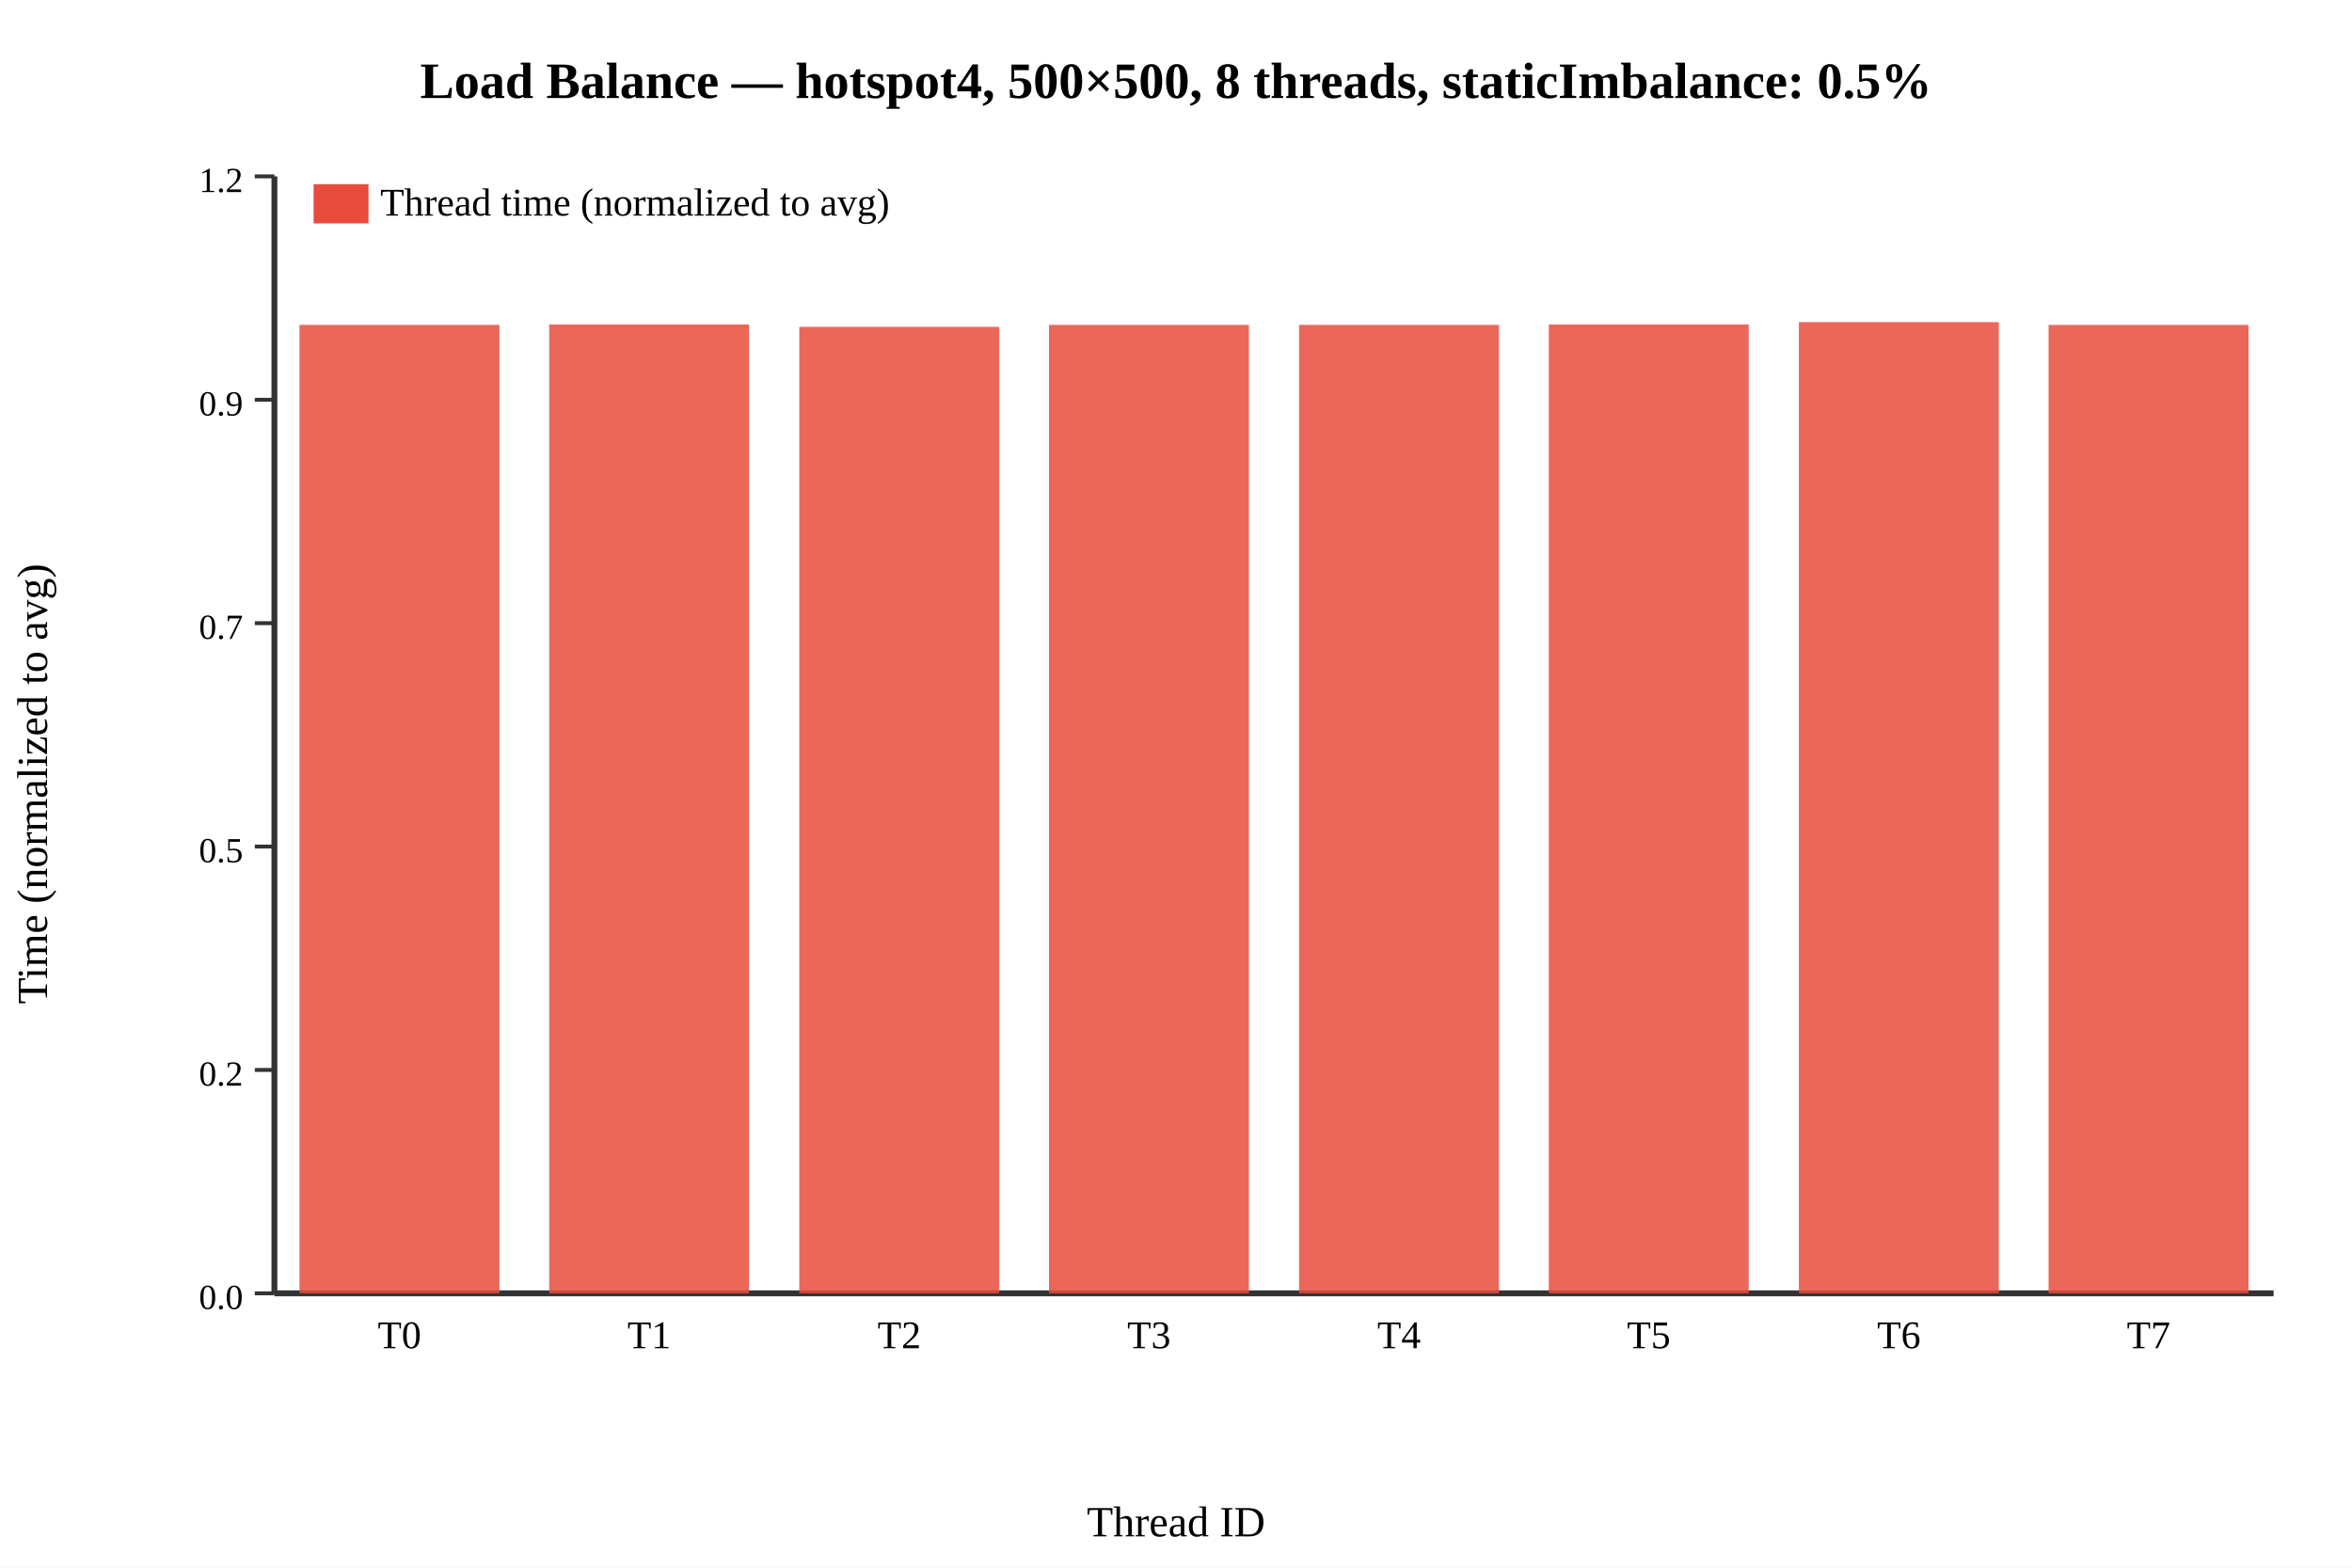
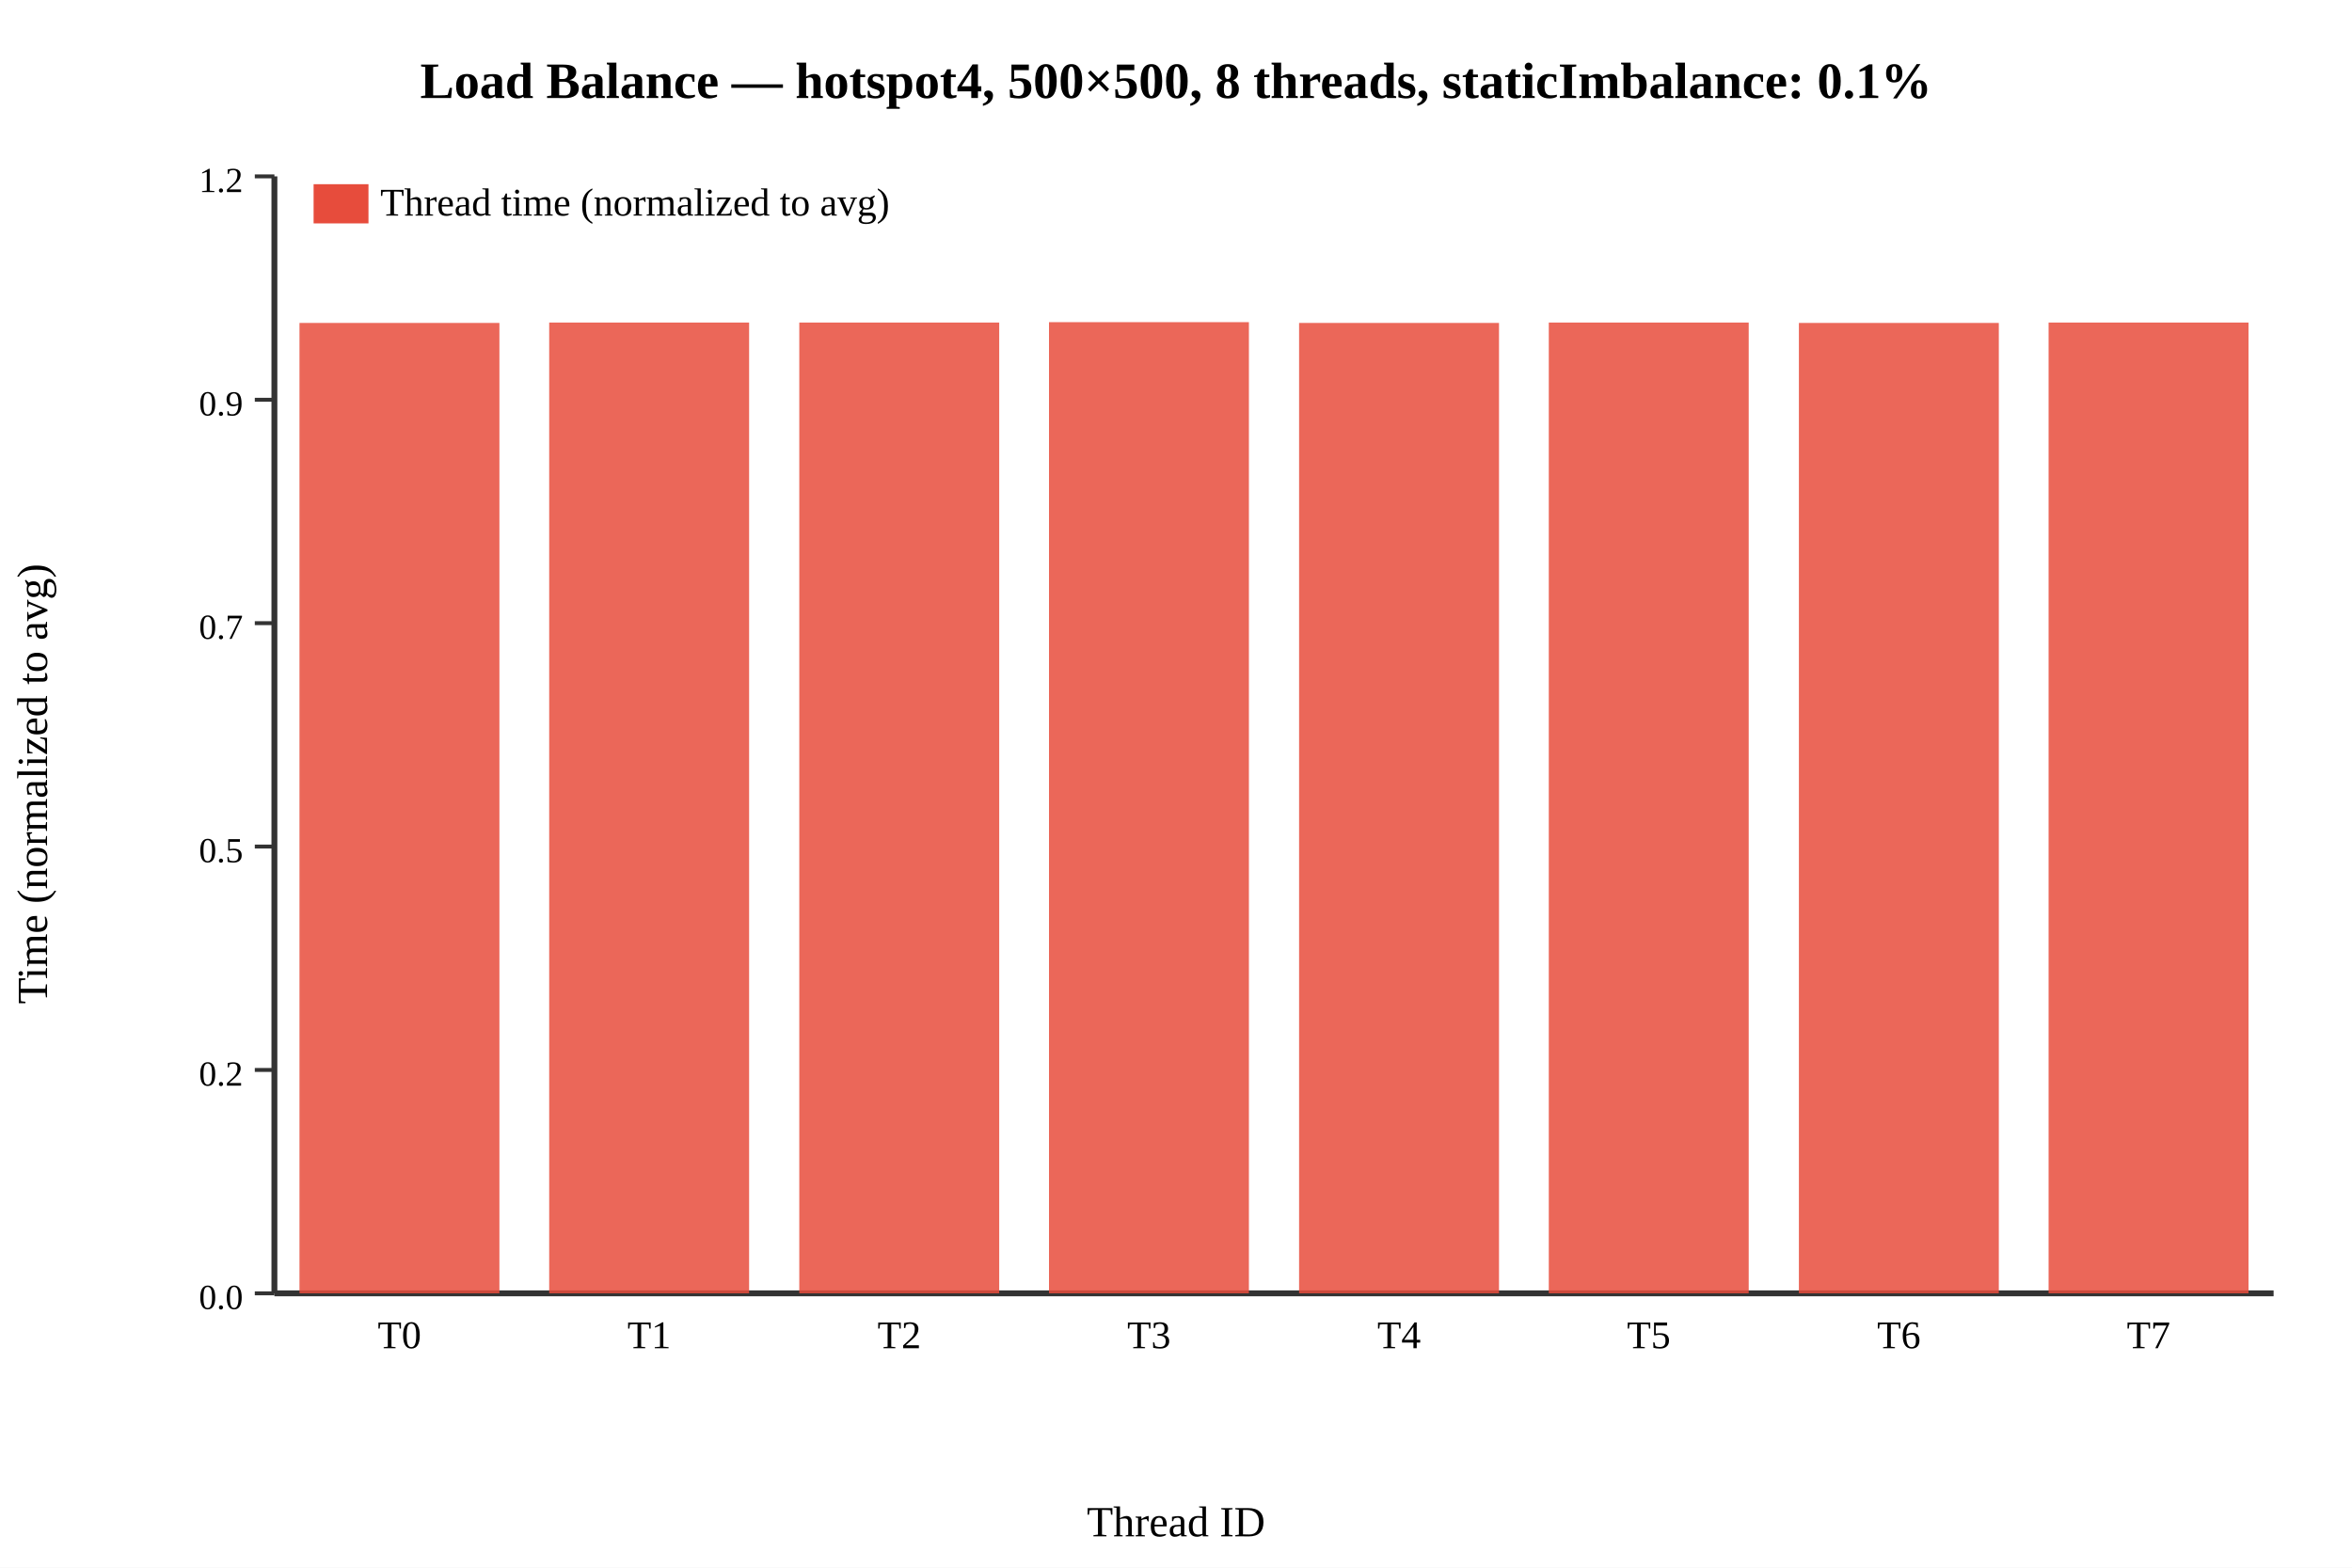
<svg xmlns="http://www.w3.org/2000/svg" viewBox="0 0 600 400">
  <rect width="600" height="400" fill="white" />
  <text x="300" y="25" text-anchor="middle" font-size="13" font-weight="bold">Load Balance — hotspot4, 500×500, 8 threads, static
- Imbalance: 0.5%</text>
+ Imbalance: 0.1%</text>
  <line x1="70" y1="45" x2="70" y2="330" stroke="#333" stroke-width="1.5" />
  <line x1="70" y1="330" x2="580" y2="330" stroke="#333" stroke-width="1.5" />
-   <rect x="76.4" y="82.9" width="51.0" height="247.1" fill="#e74c3c" opacity="0.85" />
+   <rect x="76.4" y="82.4" width="51.0" height="247.6" fill="#e74c3c" opacity="0.85" />
  <text x="101.9" y="344" text-anchor="middle" font-size="10">T0</text>
-   <rect x="140.1" y="82.8" width="51.0" height="247.2" fill="#e74c3c" opacity="0.85" />
+   <rect x="140.1" y="82.3" width="51.0" height="247.7" fill="#e74c3c" opacity="0.85" />
  <text x="165.6" y="344" text-anchor="middle" font-size="10">T1</text>
-   <rect x="203.9" y="83.4" width="51.0" height="246.6" fill="#e74c3c" opacity="0.85" />
+   <rect x="203.9" y="82.3" width="51.0" height="247.7" fill="#e74c3c" opacity="0.85" />
  <text x="229.4" y="344" text-anchor="middle" font-size="10">T2</text>
-   <rect x="267.6" y="82.9" width="51.0" height="247.1" fill="#e74c3c" opacity="0.85" />
+   <rect x="267.6" y="82.2" width="51.0" height="247.8" fill="#e74c3c" opacity="0.85" />
  <text x="293.1" y="344" text-anchor="middle" font-size="10">T3</text>
-   <rect x="331.4" y="82.9" width="51.0" height="247.1" fill="#e74c3c" opacity="0.85" />
+   <rect x="331.4" y="82.4" width="51.0" height="247.6" fill="#e74c3c" opacity="0.85" />
  <text x="356.9" y="344" text-anchor="middle" font-size="10">T4</text>
-   <rect x="395.1" y="82.8" width="51.0" height="247.2" fill="#e74c3c" opacity="0.85" />
+   <rect x="395.1" y="82.3" width="51.0" height="247.7" fill="#e74c3c" opacity="0.85" />
  <text x="420.6" y="344" text-anchor="middle" font-size="10">T5</text>
-   <rect x="458.9" y="82.2" width="51.0" height="247.8" fill="#e74c3c" opacity="0.85" />
+   <rect x="458.9" y="82.4" width="51.0" height="247.6" fill="#e74c3c" opacity="0.85" />
  <text x="484.4" y="344" text-anchor="middle" font-size="10">T6</text>
-   <rect x="522.6" y="82.9" width="51.0" height="247.1" fill="#e74c3c" opacity="0.85" />
+   <rect x="522.6" y="82.3" width="51.0" height="247.7" fill="#e74c3c" opacity="0.85" />
  <text x="548.1" y="344" text-anchor="middle" font-size="10">T7</text>
  <line x1="70" y1="330.0" x2="65" y2="330.0" stroke="#333" />
  <text x="62" y="334.0" text-anchor="end" font-size="9">0.0</text>
  <line x1="70" y1="273.0" x2="65" y2="273.0" stroke="#333" />
  <text x="62" y="277.0" text-anchor="end" font-size="9">0.2</text>
  <line x1="70" y1="216.0" x2="65" y2="216.0" stroke="#333" />
  <text x="62" y="220.0" text-anchor="end" font-size="9">0.5</text>
  <line x1="70" y1="159.0" x2="65" y2="159.0" stroke="#333" />
  <text x="62" y="163.0" text-anchor="end" font-size="9">0.7</text>
  <line x1="70" y1="102.0" x2="65" y2="102.0" stroke="#333" />
  <text x="62" y="106.0" text-anchor="end" font-size="9">0.9</text>
  <line x1="70" y1="45.0" x2="65" y2="45.0" stroke="#333" />
  <text x="62" y="49.0" text-anchor="end" font-size="9">1.2</text>
  <rect x="80" y="47" width="14" height="10" fill="#e74c3c" />
  <text x="97" y="55" font-size="10">Thread time (normalized to avg)</text>
  <text x="300" y="392" text-anchor="middle" font-size="11">Thread ID</text>
  <text x="12" y="200" text-anchor="middle" font-size="11" transform="rotate(-90 12 200)">Time (normalized to avg)</text>
</svg>
